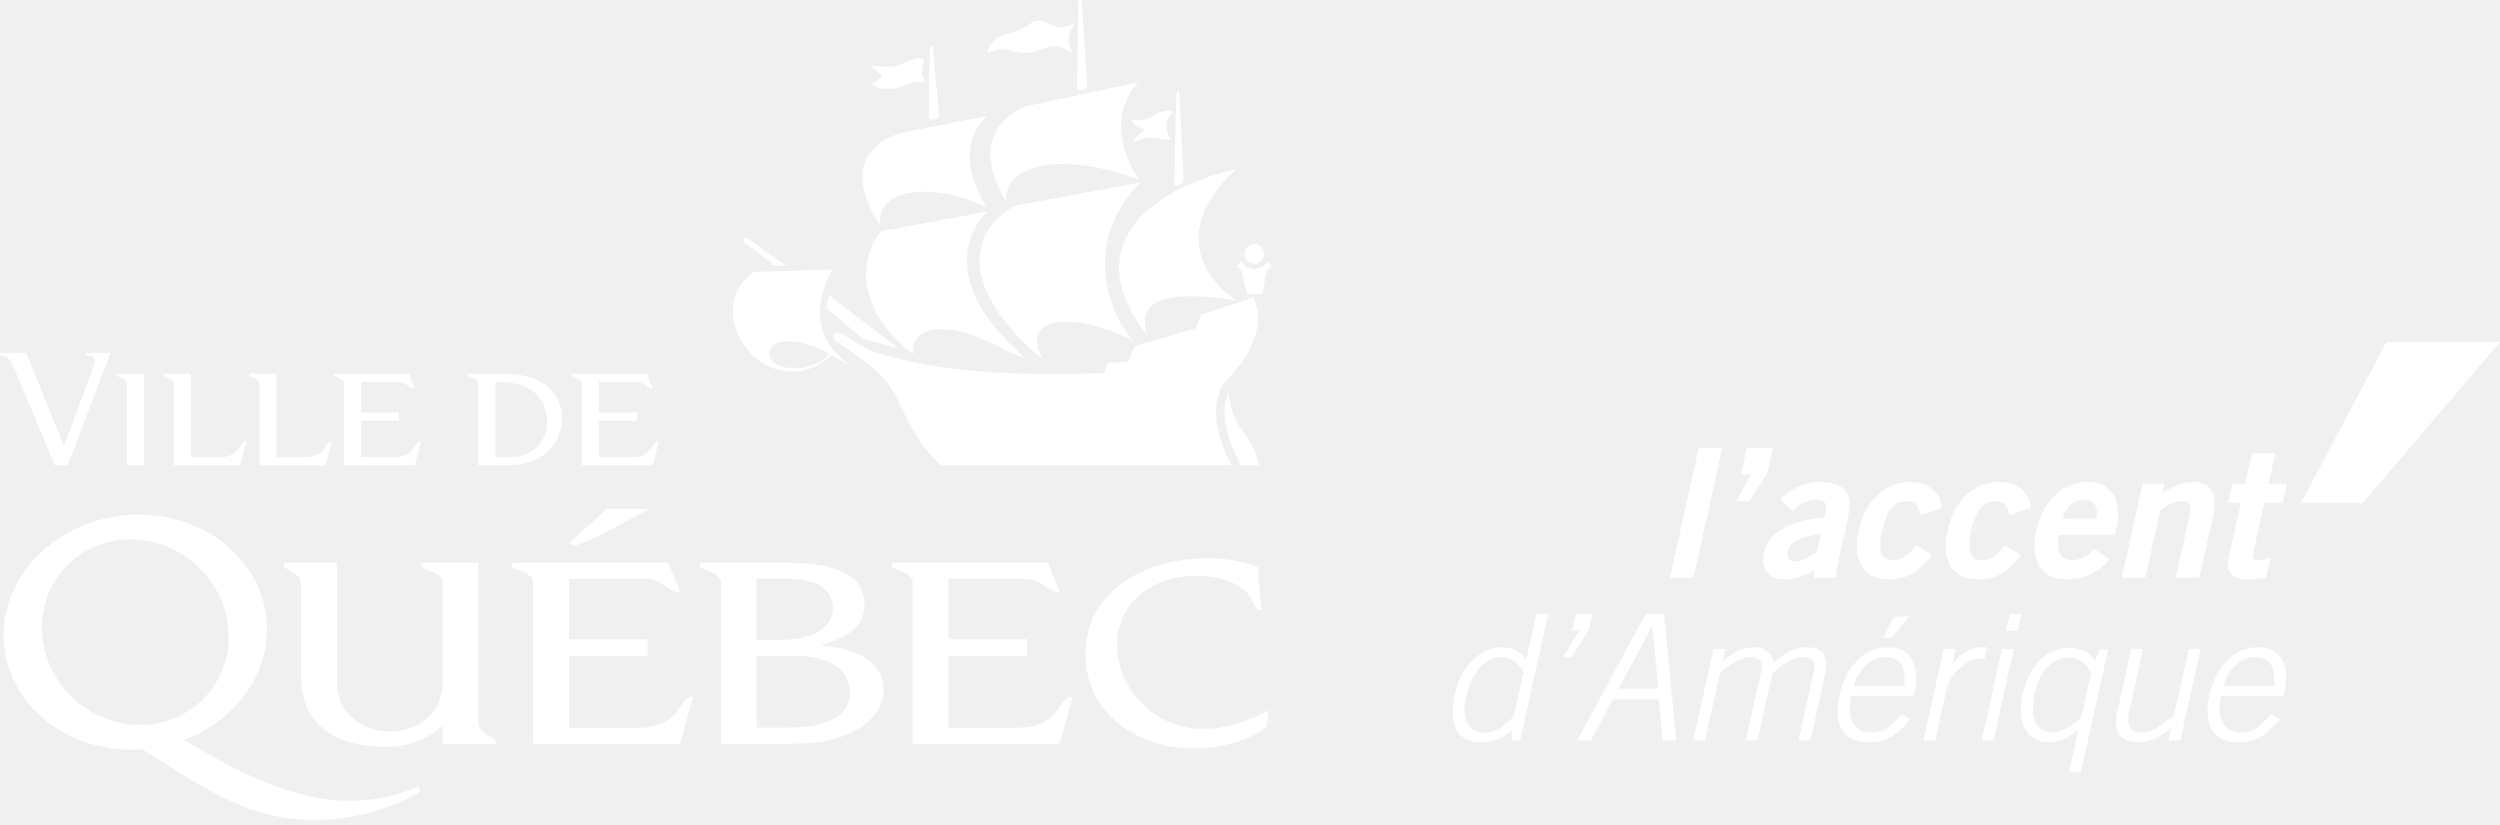
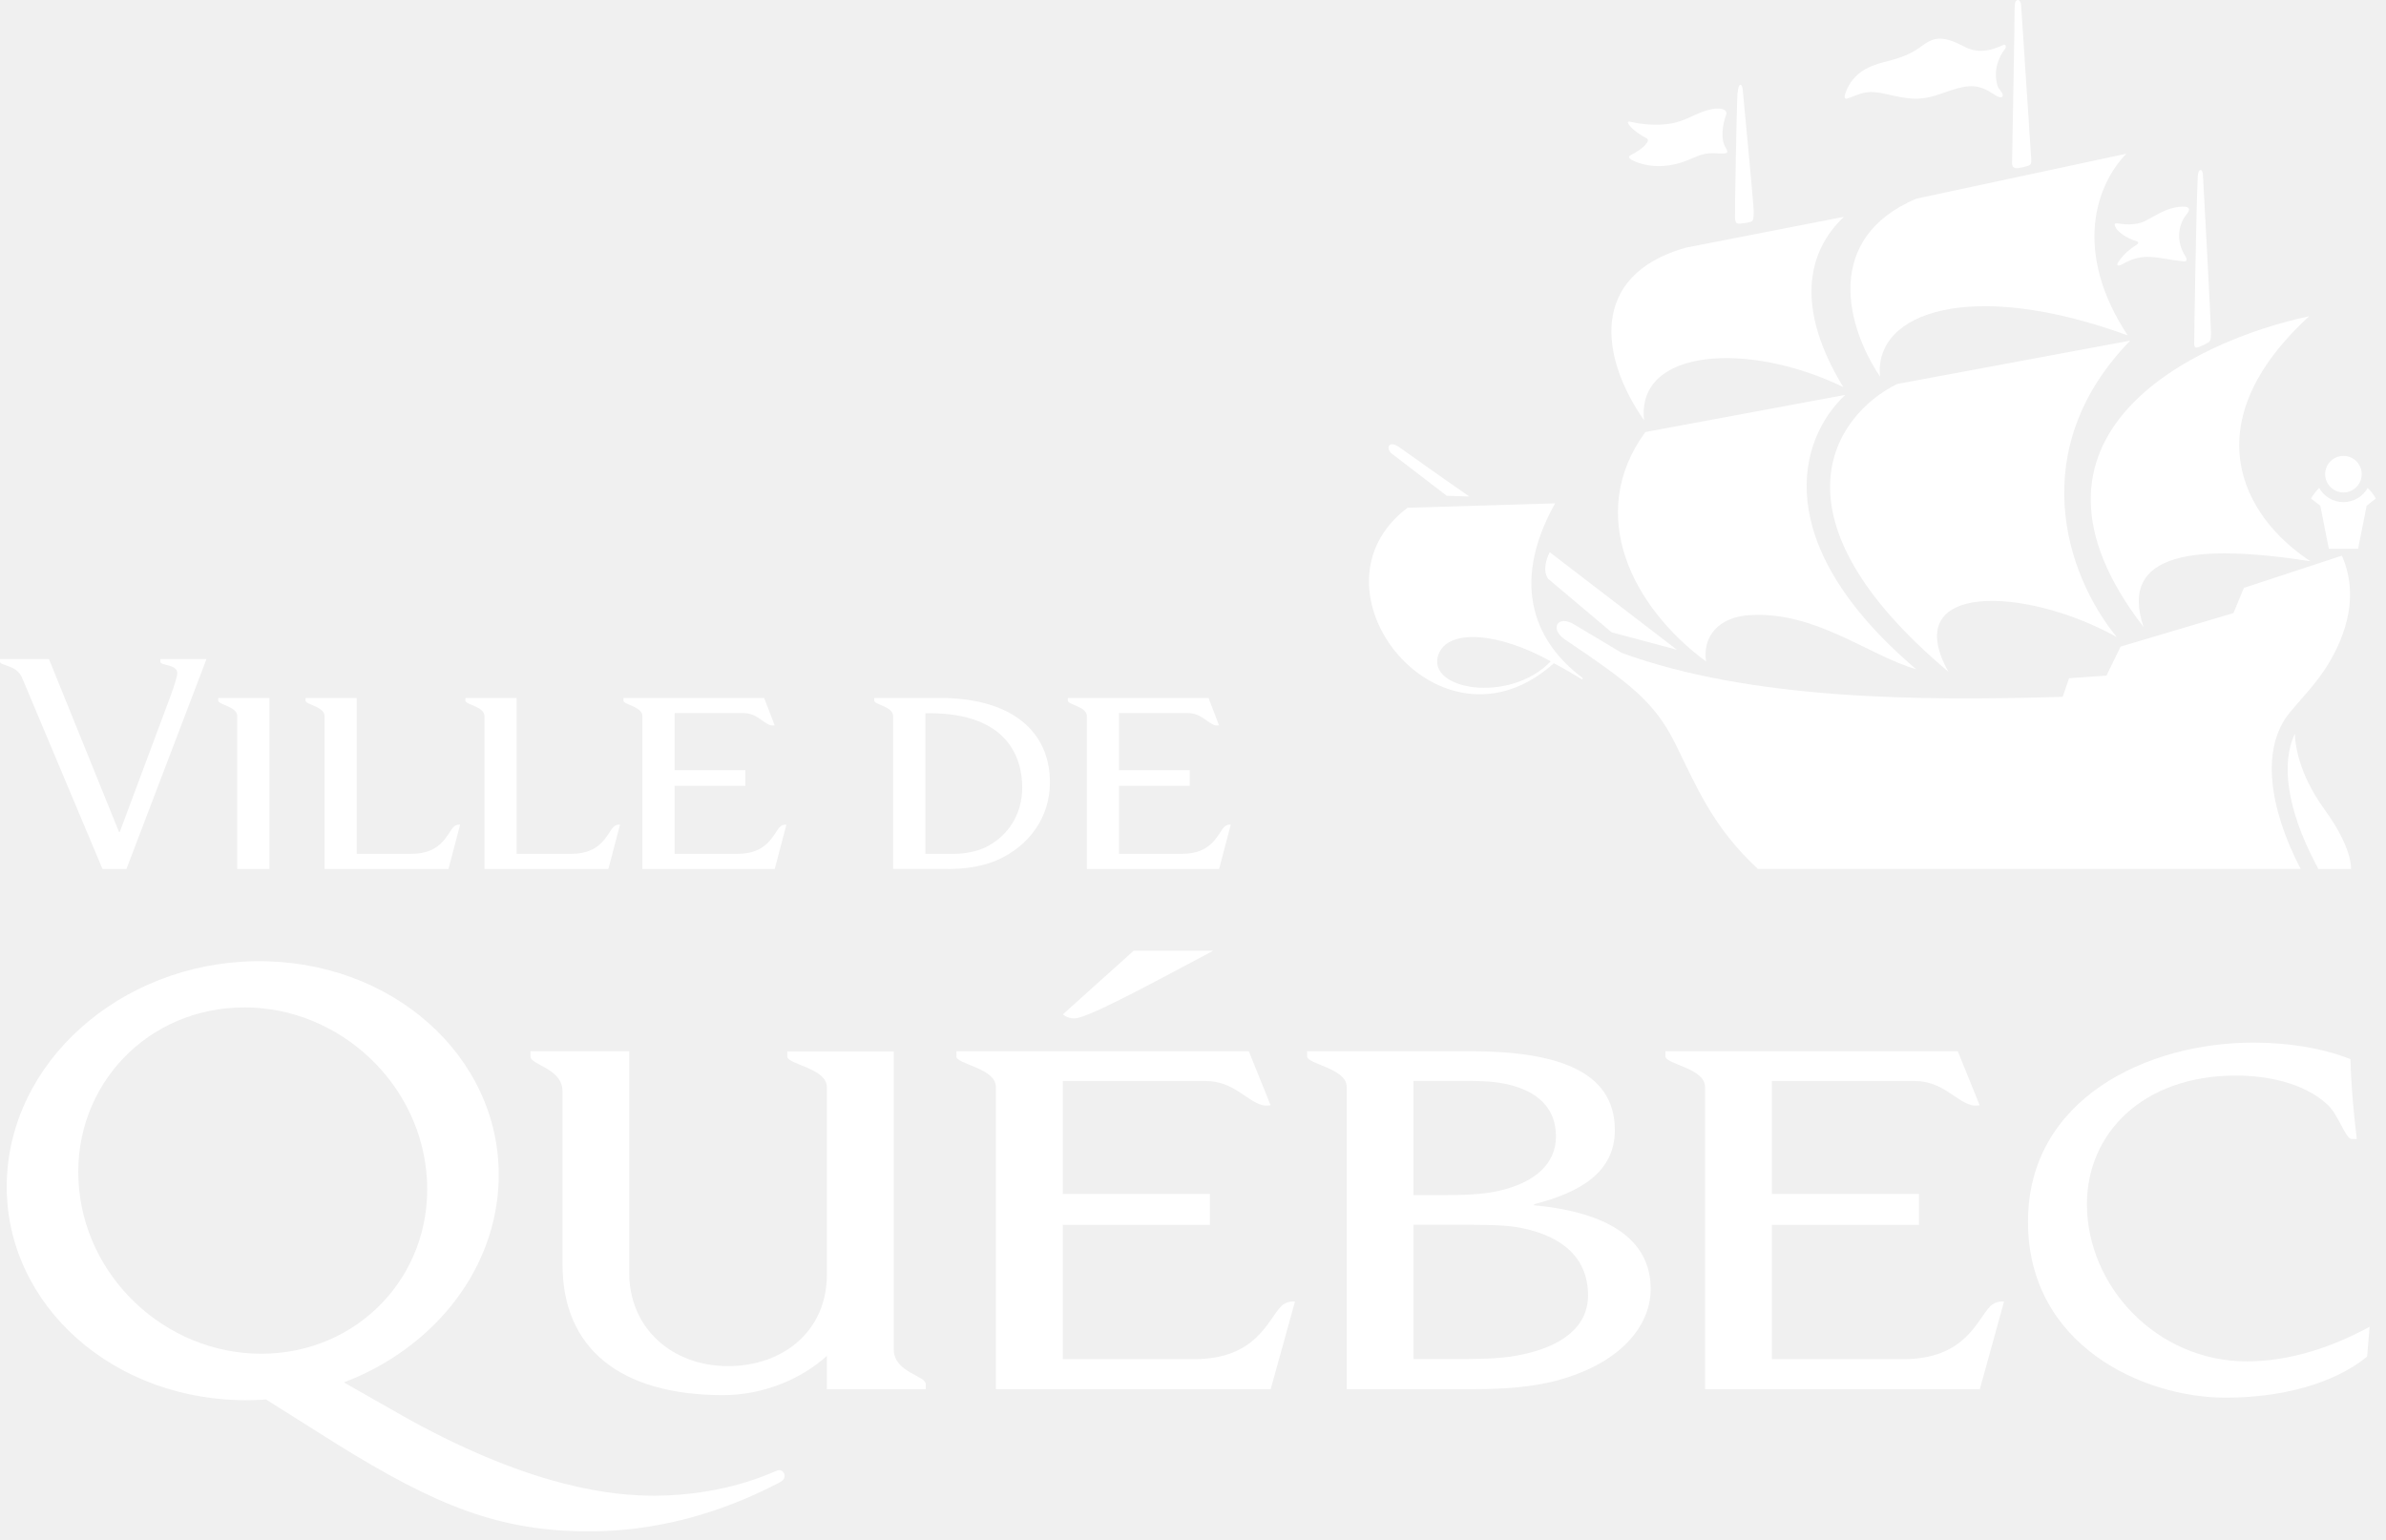
- <svg xmlns="http://www.w3.org/2000/svg" width="276" height="91" viewBox="0 0 276 91" fill="none">
-   <g clip-path="url(#clip0_1129_861)">
-     <path d="M254.029 55.519L263.459 37.759H276L260.842 55.519H254.029Z" fill="white" />
-     <path d="M186.963 63.761H184.365L187.544 49.437H190.141L186.963 63.761Z" fill="white" />
-     <path d="M193.141 55.33H191.687L193.339 52.383H192.196L192.85 49.437H195.724L195.084 52.32L193.141 55.33Z" fill="white" />
-     <path d="M196.94 63.96C196.112 63.96 195.462 63.693 195.06 63.194C194.648 62.681 194.517 61.954 194.697 61.154C195.21 58.838 197.294 57.583 201.437 57.093L201.616 56.284C201.684 55.974 201.641 55.722 201.49 55.528C201.297 55.305 200.938 55.17 200.487 55.17C199.349 55.17 198.607 55.78 198.026 56.391L197.972 56.449L196.553 55.165L196.601 55.107C197.454 54.045 199.295 53.207 200.778 53.207H200.875C202.324 53.241 203.23 53.546 203.72 54.166C204.233 54.825 204.316 55.848 203.967 57.418L202.901 62.23C202.813 62.613 202.712 63.185 202.77 63.674L202.779 63.761H200.245L200.284 62.942C199.353 63.48 198.302 63.96 196.945 63.96H196.94ZM201.035 58.891C199.368 59.201 197.653 59.536 197.352 60.892C197.275 61.237 197.313 61.523 197.468 61.712C197.614 61.896 197.866 61.997 198.186 61.997C198.869 61.997 199.901 61.435 200.594 60.946L201.035 58.891Z" fill="white" />
-     <path d="M208.604 63.96H208.536C207.325 63.96 206.361 63.558 205.75 62.802C204.984 61.847 204.791 60.379 205.193 58.562C205.925 55.267 208.11 53.207 210.872 53.207C212.84 53.207 214.182 54.278 214.371 55.993L214.38 56.056L212.04 56.895L212.021 56.807C211.832 55.989 211.58 55.33 210.436 55.33C209.128 55.33 208.28 56.357 207.785 58.596C207.475 59.991 207.514 60.907 207.906 61.397C208.144 61.692 208.522 61.837 209.05 61.837C210.136 61.837 210.887 61.028 211.492 60.238L211.536 60.18L213.285 61.309L213.232 61.377C211.856 63.19 210.465 63.96 208.599 63.96H208.604Z" fill="white" />
-     <path d="M218.412 63.96H218.344C217.128 63.96 216.168 63.558 215.558 62.802C214.792 61.847 214.603 60.379 215.005 58.562C215.742 55.267 217.922 53.207 220.684 53.207C222.647 53.207 223.994 54.278 224.183 55.993L224.193 56.056L221.852 56.895L221.833 56.807C221.644 55.989 221.392 55.33 220.248 55.33C218.935 55.33 218.092 56.357 217.598 58.596C217.288 59.991 217.326 60.907 217.719 61.397C217.956 61.692 218.329 61.837 218.858 61.837C219.938 61.837 220.699 61.028 221.305 60.238L221.348 60.18L223.098 61.309L223.049 61.377C221.673 63.19 220.282 63.96 218.412 63.96Z" fill="white" />
-     <path d="M228.036 63.96C226.887 63.96 225.967 63.572 225.376 62.831C224.6 61.871 224.411 60.393 224.818 58.562C225.55 55.267 227.735 53.207 230.498 53.207C231.627 53.207 232.509 53.59 233.09 54.312C233.798 55.194 234.021 56.522 233.696 57.985L233.458 59.046H227.304C227.096 60.117 227.183 60.892 227.566 61.363C227.823 61.678 228.205 61.837 228.705 61.837C229.8 61.837 230.425 61.343 231.186 60.641L231.234 60.597L232.882 61.784L232.824 61.852C231.573 63.291 230.042 63.96 228.031 63.96H228.036ZM227.706 57.244H231.457C231.583 56.536 231.491 55.979 231.195 55.615C230.948 55.325 230.561 55.17 230.052 55.17C228.942 55.17 228.065 55.935 227.706 57.244Z" fill="white" />
-     <path d="M242.811 63.761H240.213L241.706 57.026C241.866 56.294 241.846 55.819 241.643 55.567C241.502 55.407 241.275 55.33 240.926 55.33C239.714 55.33 238.73 56.129 238.474 56.376L236.85 63.761H234.253L236.555 53.401H238.944L238.721 54.419C239.772 53.793 240.887 53.207 242.031 53.207C242.946 53.207 243.625 53.469 244.042 53.992C244.531 54.598 244.642 55.504 244.376 56.711L242.811 63.761Z" fill="white" />
-     <path d="M248.117 63.96C247.254 63.96 246.634 63.747 246.295 63.321C245.965 62.913 245.888 62.298 246.067 61.508L247.39 55.514H245.98L246.45 53.406H247.865L248.602 50.028H251.199L250.453 53.406H252.454L251.984 55.514H249.983L248.713 61.227C248.665 61.44 248.679 61.59 248.752 61.678C248.839 61.784 249.033 61.838 249.367 61.838C249.643 61.838 249.949 61.77 250.244 61.702C250.336 61.683 250.428 61.658 250.516 61.639L250.632 61.62L250.147 63.795L249.895 63.824C249.295 63.892 248.732 63.96 248.127 63.96H248.117Z" fill="white" />
-     <path d="M163.533 81.938C162.418 81.938 161.58 81.604 161.047 80.935C160.329 80.039 160.189 78.585 160.62 76.613C161.279 73.628 163.44 71.452 165.747 71.452C166.988 71.452 167.724 71.82 168.5 72.838L169.624 67.774H170.927L167.831 81.745H166.881L166.963 80.577C166.052 81.478 164.904 81.933 163.533 81.933V81.938ZM165.849 72.528C163.969 72.528 162.476 74.151 161.875 76.855C161.546 78.328 161.667 79.511 162.21 80.189C162.568 80.635 163.106 80.863 163.804 80.863C165.161 80.863 166.111 80.145 167.128 79.065L168.199 74.214C167.957 73.57 166.9 72.528 165.854 72.528H165.849Z" fill="white" />
-     <path d="M173.511 72.528H172.585L174.334 69.654H173.569L173.985 67.774H175.788L175.381 69.596L173.511 72.528Z" fill="white" />
-     <path d="M185.044 81.749H183.541L183.149 77.228H178.051L175.633 81.749H174.116L181.685 67.779H183.726L185.039 81.749H185.044ZM178.696 76.036H183.081L182.417 69.092L178.7 76.036H178.696Z" fill="white" />
-     <path d="M199.872 81.749H198.558L200.259 74.102C200.371 73.584 200.322 73.191 200.114 72.93C199.901 72.663 199.518 72.532 198.98 72.532C198.122 72.532 196.479 73.458 195.67 74.383L194.042 81.749H192.734L194.434 74.102C194.551 73.584 194.502 73.191 194.294 72.934C194.081 72.668 193.703 72.532 193.16 72.532C192.302 72.532 190.679 73.458 189.865 74.383L188.241 81.749H186.933L189.177 71.645H190.485L190.18 73.027C191.309 72.072 192.201 71.457 193.732 71.457C194.861 71.457 195.694 72.159 195.806 73.186C196.809 72.275 197.943 71.457 199.435 71.457C200.293 71.457 200.894 71.684 201.257 72.135C201.64 72.61 201.727 73.322 201.519 74.253L199.867 81.754L199.872 81.749Z" fill="white" />
-     <path d="M207.882 70.429L209.137 68.06H210.799L208.788 70.429H207.882Z" fill="white" />
-     <path d="M206.288 81.938C205.052 81.938 204.136 81.575 203.56 80.858C202.837 79.961 202.687 78.556 203.104 76.675C203.812 73.511 205.9 71.457 208.43 71.457C209.515 71.457 210.324 71.796 210.857 72.46C211.584 73.366 211.744 74.839 211.318 76.748L211.303 76.811H204.383C204.073 78.25 204.214 79.423 204.766 80.116C205.168 80.615 205.774 80.867 206.583 80.867C207.838 80.867 208.546 80.441 209.883 78.885L209.927 78.832L210.877 79.413L210.819 79.486C209.302 81.323 208.153 81.943 206.288 81.943V81.938ZM208.158 72.528C206.293 72.528 204.994 74.359 204.626 75.726H210.232C210.349 74.529 210.184 73.661 209.714 73.133C209.37 72.741 208.851 72.537 208.187 72.528" fill="white" />
-     <path d="M213.658 81.749H212.35L214.593 71.645H215.906L215.533 73.332C216.367 72.179 217.598 71.457 218.761 71.457H219.376L219.095 72.726H218.514C217.229 72.726 215.325 74.267 214.923 76.06L213.658 81.754V81.749Z" fill="white" />
-     <path d="M220.079 81.749H218.785L221.014 71.646H222.323L220.079 81.749ZM222.778 69.615H221.465L221.877 67.774H223.185L222.778 69.615Z" fill="white" />
-     <path d="M229.722 85.257H228.428L229.451 80.591C228.424 81.449 227.513 81.933 226.146 81.933C225.196 81.933 224.411 81.575 223.864 80.901C223.108 79.961 222.89 78.454 223.268 76.763C224.024 73.39 225.88 71.524 228.501 71.524C229.703 71.524 230.638 71.98 231.331 72.915L231.777 71.718H232.736L229.722 85.253V85.257ZM228.351 72.605C226.563 72.605 225.167 74.098 224.615 76.588C224.256 78.192 224.372 79.423 224.954 80.145C225.332 80.62 225.904 80.858 226.65 80.858C227.711 80.858 229.233 79.816 229.78 79.123L230.847 74.296C230.328 73.303 229.698 72.6 228.351 72.6V72.605Z" fill="white" />
-     <path d="M236.056 81.938C235.115 81.938 234.442 81.691 234.044 81.201C233.584 80.625 233.497 79.738 233.773 78.493L235.29 71.645H236.603L235.096 78.41C234.878 79.404 234.917 80.043 235.217 80.421C235.455 80.717 235.871 80.862 236.482 80.862C237.572 80.862 238.348 80.266 239.627 79.283L240 79.001L241.633 71.645H242.946L240.703 81.749H239.389L239.709 80.31C238.44 81.371 237.451 81.938 236.051 81.938H236.056Z" fill="white" />
-     <path d="M247.114 81.938C245.883 81.938 244.967 81.575 244.39 80.858C243.673 79.961 243.518 78.556 243.935 76.675C244.637 73.511 246.726 71.457 249.246 71.457C250.331 71.457 251.155 71.796 251.688 72.46C252.415 73.366 252.575 74.834 252.149 76.743L252.134 76.806H245.214C244.904 78.241 245.04 79.413 245.597 80.111C245.999 80.61 246.61 80.862 247.414 80.862C248.655 80.862 249.362 80.436 250.695 78.88L250.738 78.827L251.703 79.409L251.645 79.481C250.113 81.318 248.97 81.938 247.114 81.938ZM248.974 72.528C247.123 72.528 245.825 74.359 245.461 75.726H251.063C251.184 74.529 251.005 73.661 250.535 73.133C250.186 72.741 249.672 72.537 249.004 72.528H248.979H248.974Z" fill="white" />
+ <svg xmlns="http://www.w3.org/2000/svg" width="141" height="91" viewBox="0 0 141 91" fill="none">
+   <mask id="mask0_359_63" style="mask-type:luminance" maskUnits="userSpaceOnUse" x="0" y="0" width="141" height="91">
+     <path d="M141 0H0V90.52H141V0Z" fill="white" />
+   </mask>
+   <g mask="url(#mask0_359_63)">
    <path d="M63.098 41.412C63.098 41.655 64.227 41.761 64.227 42.328V51.366H72.043L72.731 48.749C72.731 48.749 72.513 48.705 72.334 48.894C71.961 49.297 71.631 50.469 69.867 50.469H66.126V46.452H70.308V45.526H66.126V42.149H70.177C70.982 42.149 71.331 42.726 71.801 42.871C71.912 42.9 72.038 42.876 72.038 42.876L71.418 41.257H63.102V41.407L63.098 41.412Z" fill="white" />
    <path d="M56.028 51.366C57.084 51.366 58.111 51.211 58.979 50.818C60.815 49.989 62.046 48.313 62.046 46.244C62.046 43.239 59.788 41.257 55.558 41.257H51.662V41.412C51.662 41.655 52.781 41.756 52.781 42.333V51.361H56.028V51.366ZM58.267 50.072C57.704 50.348 56.968 50.469 56.43 50.469H54.685V42.159H54.923C59.492 42.159 60.408 44.732 60.408 46.549C60.408 48.226 59.483 49.471 58.262 50.072H58.267Z" fill="white" />
    <path d="M0 39.115C0 39.358 0.993 39.295 1.308 40.07L6.057 51.366H7.472L12.202 38.956H9.478V39.115C9.478 39.358 10.467 39.251 10.477 39.784C10.477 40.012 10.259 40.627 10.094 41.097L7.075 49.185H7.036L2.893 38.956H0V39.115Z" fill="white" />
    <path d="M36.838 41.412C36.838 41.655 37.962 41.761 37.962 42.328V51.366H45.783L46.471 48.749C46.471 48.749 46.248 48.705 46.074 48.894C45.701 49.297 45.367 50.469 43.608 50.469H39.867V46.452H44.048V45.526H39.867V42.149H43.918C44.722 42.149 45.071 42.726 45.536 42.871C45.648 42.9 45.779 42.876 45.779 42.876L45.158 41.257H36.843V41.407L36.838 41.412Z" fill="white" />
    <path d="M27.5 41.262V41.412C27.5 41.655 28.629 41.761 28.629 42.328V51.366H35.951L36.639 48.749C36.639 48.749 36.421 48.705 36.242 48.894C35.869 49.297 35.539 50.469 33.775 50.469H30.529V41.262H27.5Z" fill="white" />
    <path d="M18.056 41.262V41.412C18.056 41.655 19.18 41.761 19.18 42.328V51.366H26.502L27.19 48.749C27.19 48.749 26.967 48.705 26.793 48.894C26.415 49.297 26.09 50.469 24.326 50.469H21.079V41.262H18.051H18.056Z" fill="white" />
    <path d="M15.923 51.366V41.262H12.895V41.412C12.895 41.655 14.019 41.761 14.019 42.328V51.366H15.918H15.923Z" fill="white" />
    <path d="M63.684 60.171C64.828 59.914 69 57.622 71.694 56.197H66.994L62.812 59.958C62.812 59.958 63.161 60.292 63.684 60.171Z" fill="white" />
    <path d="M46.525 62.138V62.448C46.525 62.923 48.865 63.136 48.865 64.261V75.338C48.865 78.677 46.283 80.751 43.021 80.751C39.76 80.751 37.182 78.556 37.182 75.217V62.143H31.348V62.448C31.348 62.962 33.242 63.132 33.242 64.517V74.757C33.242 79.641 36.572 82.466 42.735 82.466C45.061 82.466 47.32 81.546 48.865 80.145V82.118H54.709V81.817C54.709 81.303 52.815 81.134 52.815 79.748V62.148H46.53L46.525 62.138Z" fill="white" />
    <path d="M139.275 67.338C139.086 65.758 138.935 64.183 138.901 62.608C137.157 61.91 135.078 61.629 133.154 61.629C126.898 61.629 119.843 64.934 119.843 72.218C119.843 79.501 126.612 82.617 131.526 82.617C134.739 82.617 137.879 81.827 139.885 80.189L140.031 78.425C137.913 79.583 135.383 80.47 132.776 80.47C127.446 80.47 123.327 76.031 123.327 71.171C123.327 67.028 126.598 63.577 132.132 63.577C133.983 63.577 136.105 64.004 137.482 65.24C138.194 65.836 138.591 67.328 138.974 67.328H139.275V67.338Z" fill="white" />
    <path d="M56.512 62.439C56.512 62.913 58.853 63.132 58.853 64.251V82.113H75.091L76.525 76.942C76.525 76.942 76.065 76.855 75.702 77.223C74.922 78.018 74.238 80.339 70.58 80.339H62.807V72.402H71.5V70.57H62.807V63.897H71.219C72.896 63.897 73.613 65.046 74.587 65.322C74.815 65.38 75.086 65.332 75.086 65.332L73.797 62.138H56.522V62.439H56.512Z" fill="white" />
    <path d="M98.419 62.439C98.419 62.913 100.759 63.132 100.759 64.251V82.113H116.998L118.427 76.942C118.427 76.942 117.972 76.855 117.604 77.223C116.828 78.018 116.14 80.339 112.482 80.339H104.709V72.402H113.402V70.57H104.709V63.897H113.121C114.793 63.897 115.515 65.046 116.489 65.322C116.717 65.38 116.988 65.332 116.988 65.332L115.694 62.138H98.419V62.439Z" fill="white" />
    <path d="M77.243 62.138V62.439C77.243 62.913 79.584 63.132 79.584 64.251V82.113H87.182C88.999 82.113 90.569 81.972 91.902 81.628C95.686 80.649 97.547 78.425 97.547 76.191C97.547 72.847 94.291 71.583 90.656 71.243V71.18C93.38 70.488 95.43 69.291 95.43 66.8C95.43 63.195 91.805 62.138 86.843 62.138H77.243ZM86.77 63.892C87.623 63.892 88.437 63.936 89.154 64.11C90.797 64.503 91.95 65.443 91.95 67.178C91.95 68.753 90.758 69.921 88.466 70.415C87.594 70.599 86.562 70.643 85.37 70.643H83.528V63.892H86.765H86.77ZM87.114 72.402C88.122 72.402 89.028 72.421 89.828 72.571C92.391 73.061 93.845 74.408 93.845 76.564C93.845 78.425 92.314 79.646 89.6 80.136C88.539 80.329 87.284 80.334 85.898 80.334H83.533V72.397H87.114V72.402Z" fill="white" />
    <path d="M46.365 87.235C46.365 87.463 46.186 87.579 45.949 87.69C43.836 88.781 39.872 90.52 34.818 90.52C29.512 90.52 25.795 89.008 19.96 85.393L15.72 82.723C15.182 82.762 14.635 82.777 14.087 82.762C6.072 82.534 -0.043 76.545 0.422 69.383C0.892 62.221 7.768 56.599 15.783 56.822C23.798 57.05 29.914 63.039 29.448 70.207C29.109 75.406 25.392 79.787 20.319 81.715L24.21 83.925C31.624 87.996 36.291 88.412 38.68 88.412C40.507 88.412 43.104 88.107 45.527 87.09C45.735 87.017 45.919 86.9 46.05 86.9C46.225 86.9 46.365 87.056 46.365 87.24V87.235ZM14.431 59.55C8.742 59.55 4.357 64.13 4.638 69.785C4.914 75.44 9.75 80.019 15.439 80.019C21.128 80.019 25.514 75.44 25.233 69.785C24.956 64.13 20.12 59.546 14.431 59.546V59.55Z" fill="white" />
    <path d="M97.164 24.855C94.596 21.196 93.835 16.292 99.602 14.644L108.964 12.817C106.774 14.887 106.085 18.221 108.93 22.882C103.381 20.173 96.665 20.561 97.159 24.855H97.164Z" fill="white" />
    <path d="M125.735 19.824C122.459 14.857 123.884 10.893 125.658 9.086L113.238 11.746C107.733 14.092 109.109 19.296 111.101 22.262C110.718 18.424 116.523 16.456 125.73 19.824H125.735Z" fill="white" />
    <path d="M115.147 39.712C104.297 30.592 108.363 24.549 112.108 22.698L125.885 20.134C119.678 26.511 122.018 33.911 125.09 37.657C119.682 34.648 112.157 34.376 115.147 39.716V39.712Z" fill="white" />
    <path d="M103.406 36.358C101.511 36.474 100.605 37.667 100.818 39.101C96.447 35.874 93.685 30.393 97.232 25.538L109.046 23.342C106.25 25.954 104.486 32.113 113.238 39.561C110.384 38.723 107.282 36.116 103.406 36.363V36.358Z" fill="white" />
    <path d="M136.459 18.695C129.631 20.134 117.929 25.732 126.671 37.061C125.173 32.579 129.845 32.142 136.537 33.175C132.447 30.5 129.612 24.98 136.459 18.695Z" fill="white" />
    <path d="M121.892 41.195L122.27 40.09L124.48 39.935L125.318 38.219L131.986 36.237L132.602 34.75L138.392 32.845C139.395 35.113 138.702 37.434 137.559 39.3C136.871 40.419 135.965 41.325 135.315 42.115C133.585 44.223 134.084 47.756 135.955 51.361H103.88C101.181 48.861 100.236 46.438 99.001 43.957C97.765 41.471 96.306 40.38 92.468 37.793C91.567 37.182 92.037 36.31 93.025 36.911L95.841 38.597C103.434 41.35 113.247 41.447 121.902 41.19L121.892 41.195Z" fill="white" />
    <path d="M85.505 29.308L86.828 29.346C84.807 27.956 83.102 26.715 82.665 26.415C82.011 25.983 81.895 26.555 82.263 26.827L85.505 29.312V29.308Z" fill="white" />
    <path d="M91.582 32.637C91.582 32.637 91.054 33.596 91.485 34.212L95.245 37.381L99.098 38.408L91.577 32.637H91.582Z" fill="white" />
    <path d="M102.688 5.476C102.722 4.909 102.95 4.836 102.993 5.383C103.042 5.936 103.623 11.954 103.633 12.458C103.648 12.967 103.589 13.079 103.425 13.122C103.265 13.171 102.993 13.205 102.809 13.219C102.635 13.234 102.543 13.171 102.528 12.87C102.514 12.575 102.62 6.513 102.678 5.466L102.688 5.476Z" fill="white" />
    <path d="M119.057 0.451C119.048 0.194 119.111 0.005 119.237 0C119.368 -0.005 119.431 0.16 119.44 0.344C119.474 0.775 120.022 9.168 120.036 9.42C120.051 9.672 120.007 9.76 119.794 9.818C119.566 9.886 119.469 9.905 119.256 9.939C119.053 9.963 118.902 9.89 118.902 9.653C118.902 9.416 119.067 0.882 119.053 0.451H119.057Z" fill="white" />
    <path d="M129.883 10.38C129.898 9.997 130.15 9.914 130.179 10.302C130.208 10.69 130.658 19.18 130.658 19.645C130.658 20.11 130.625 20.168 130.469 20.26C130.319 20.352 130.203 20.401 129.99 20.493C129.772 20.585 129.665 20.57 129.665 20.304C129.665 20.037 129.767 12.856 129.878 10.38H129.883Z" fill="white" />
    <path d="M125.037 13.461C124.882 13.205 125.013 13.19 125.125 13.205C125.425 13.248 126.205 13.36 126.772 13.059C127.339 12.764 127.887 12.4 128.468 12.279C129.229 12.119 129.568 12.245 129.229 12.652C128.677 13.321 128.618 14.285 129.108 15.085C129.263 15.337 129.278 15.477 128.992 15.448C127.383 15.264 126.709 14.881 125.42 15.618C125.139 15.778 125.066 15.666 125.163 15.516C125.449 15.08 125.784 14.775 126.22 14.498C126.438 14.358 126.37 14.29 126.21 14.242C125.595 14.048 125.173 13.699 125.033 13.466L125.037 13.461Z" fill="white" />
    <path d="M118.374 2.66C117.332 3.15 116.673 3.053 116.131 2.782C115.883 2.66 115.636 2.53 115.438 2.457C114.556 2.123 114.119 2.307 113.543 2.738C112.85 3.261 112.147 3.47 111.343 3.668C110.858 3.789 110.335 3.988 109.971 4.255C109.453 4.633 109.177 5.127 109.056 5.51C108.954 5.815 109.017 5.883 109.24 5.801C110.097 5.481 110.349 5.301 111.498 5.568C112.855 5.878 113.475 5.985 114.793 5.51C116.092 5.04 116.707 4.938 117.492 5.369C117.817 5.549 118.2 5.873 118.326 5.708C118.457 5.549 118.108 5.292 118.04 5.064C117.764 4.114 118.151 3.319 118.495 2.874C118.573 2.767 118.534 2.583 118.374 2.66Z" fill="white" />
    <path d="M101.962 8.703C101.676 8.204 101.782 7.409 102 6.799C102.136 6.431 101.588 6.29 100.784 6.547C99.965 6.813 99.461 7.259 98.361 7.351C97.465 7.429 96.68 7.274 96.365 7.201C96.122 7.143 96.161 7.269 96.394 7.531C96.529 7.681 96.903 7.967 97.29 8.165C97.436 8.243 97.406 8.369 97.227 8.568C97.082 8.728 96.801 8.95 96.36 9.173C96.273 9.217 96.137 9.319 96.534 9.508C97.087 9.769 98.172 10.026 99.505 9.556C100.144 9.328 100.561 9.033 101.249 9.057C102.063 9.086 102.214 9.13 101.966 8.703H101.962Z" fill="white" />
    <path d="M139.565 28.028C139.565 28.624 139.08 29.109 138.484 29.109C137.888 29.109 137.404 28.624 137.404 28.028C137.404 27.432 137.888 26.948 138.484 26.948C139.08 26.948 139.565 27.432 139.565 28.028Z" fill="white" />
    <path d="M139.919 28.842C139.638 29.341 139.1 29.681 138.484 29.681C137.869 29.681 137.331 29.341 137.05 28.842C136.648 29.259 136.575 29.472 136.575 29.472L137.118 29.894L137.622 32.438H139.352L139.856 29.894L140.394 29.472C140.394 29.472 140.326 29.259 139.919 28.842Z" fill="white" />
    <path d="M135.616 43.375C134.773 45.115 135.18 47.857 136.779 50.934L137.002 51.366H138.93C138.93 51.366 139.066 50.183 137.351 47.824C135.766 45.638 135.621 43.84 135.616 43.375Z" fill="white" />
    <path d="M93.438 40.002C93.588 40.114 93.559 40.211 93.394 40.104C93.229 39.998 92.328 39.46 91.824 39.203C85.098 45.26 76.816 34.798 83.179 30.015L91.897 29.753C89.105 34.759 90.942 38.112 93.433 40.002H93.438ZM91.64 39.091C88.582 37.381 85.582 37.143 85.011 38.675C84.226 40.778 89.217 41.631 91.64 39.091Z" fill="white" />
  </g>
-   <defs>
-     <clipPath id="clip0_1129_861">
-       <rect width="276" height="90.52" fill="white" />
-     </clipPath>
-   </defs>
</svg>
